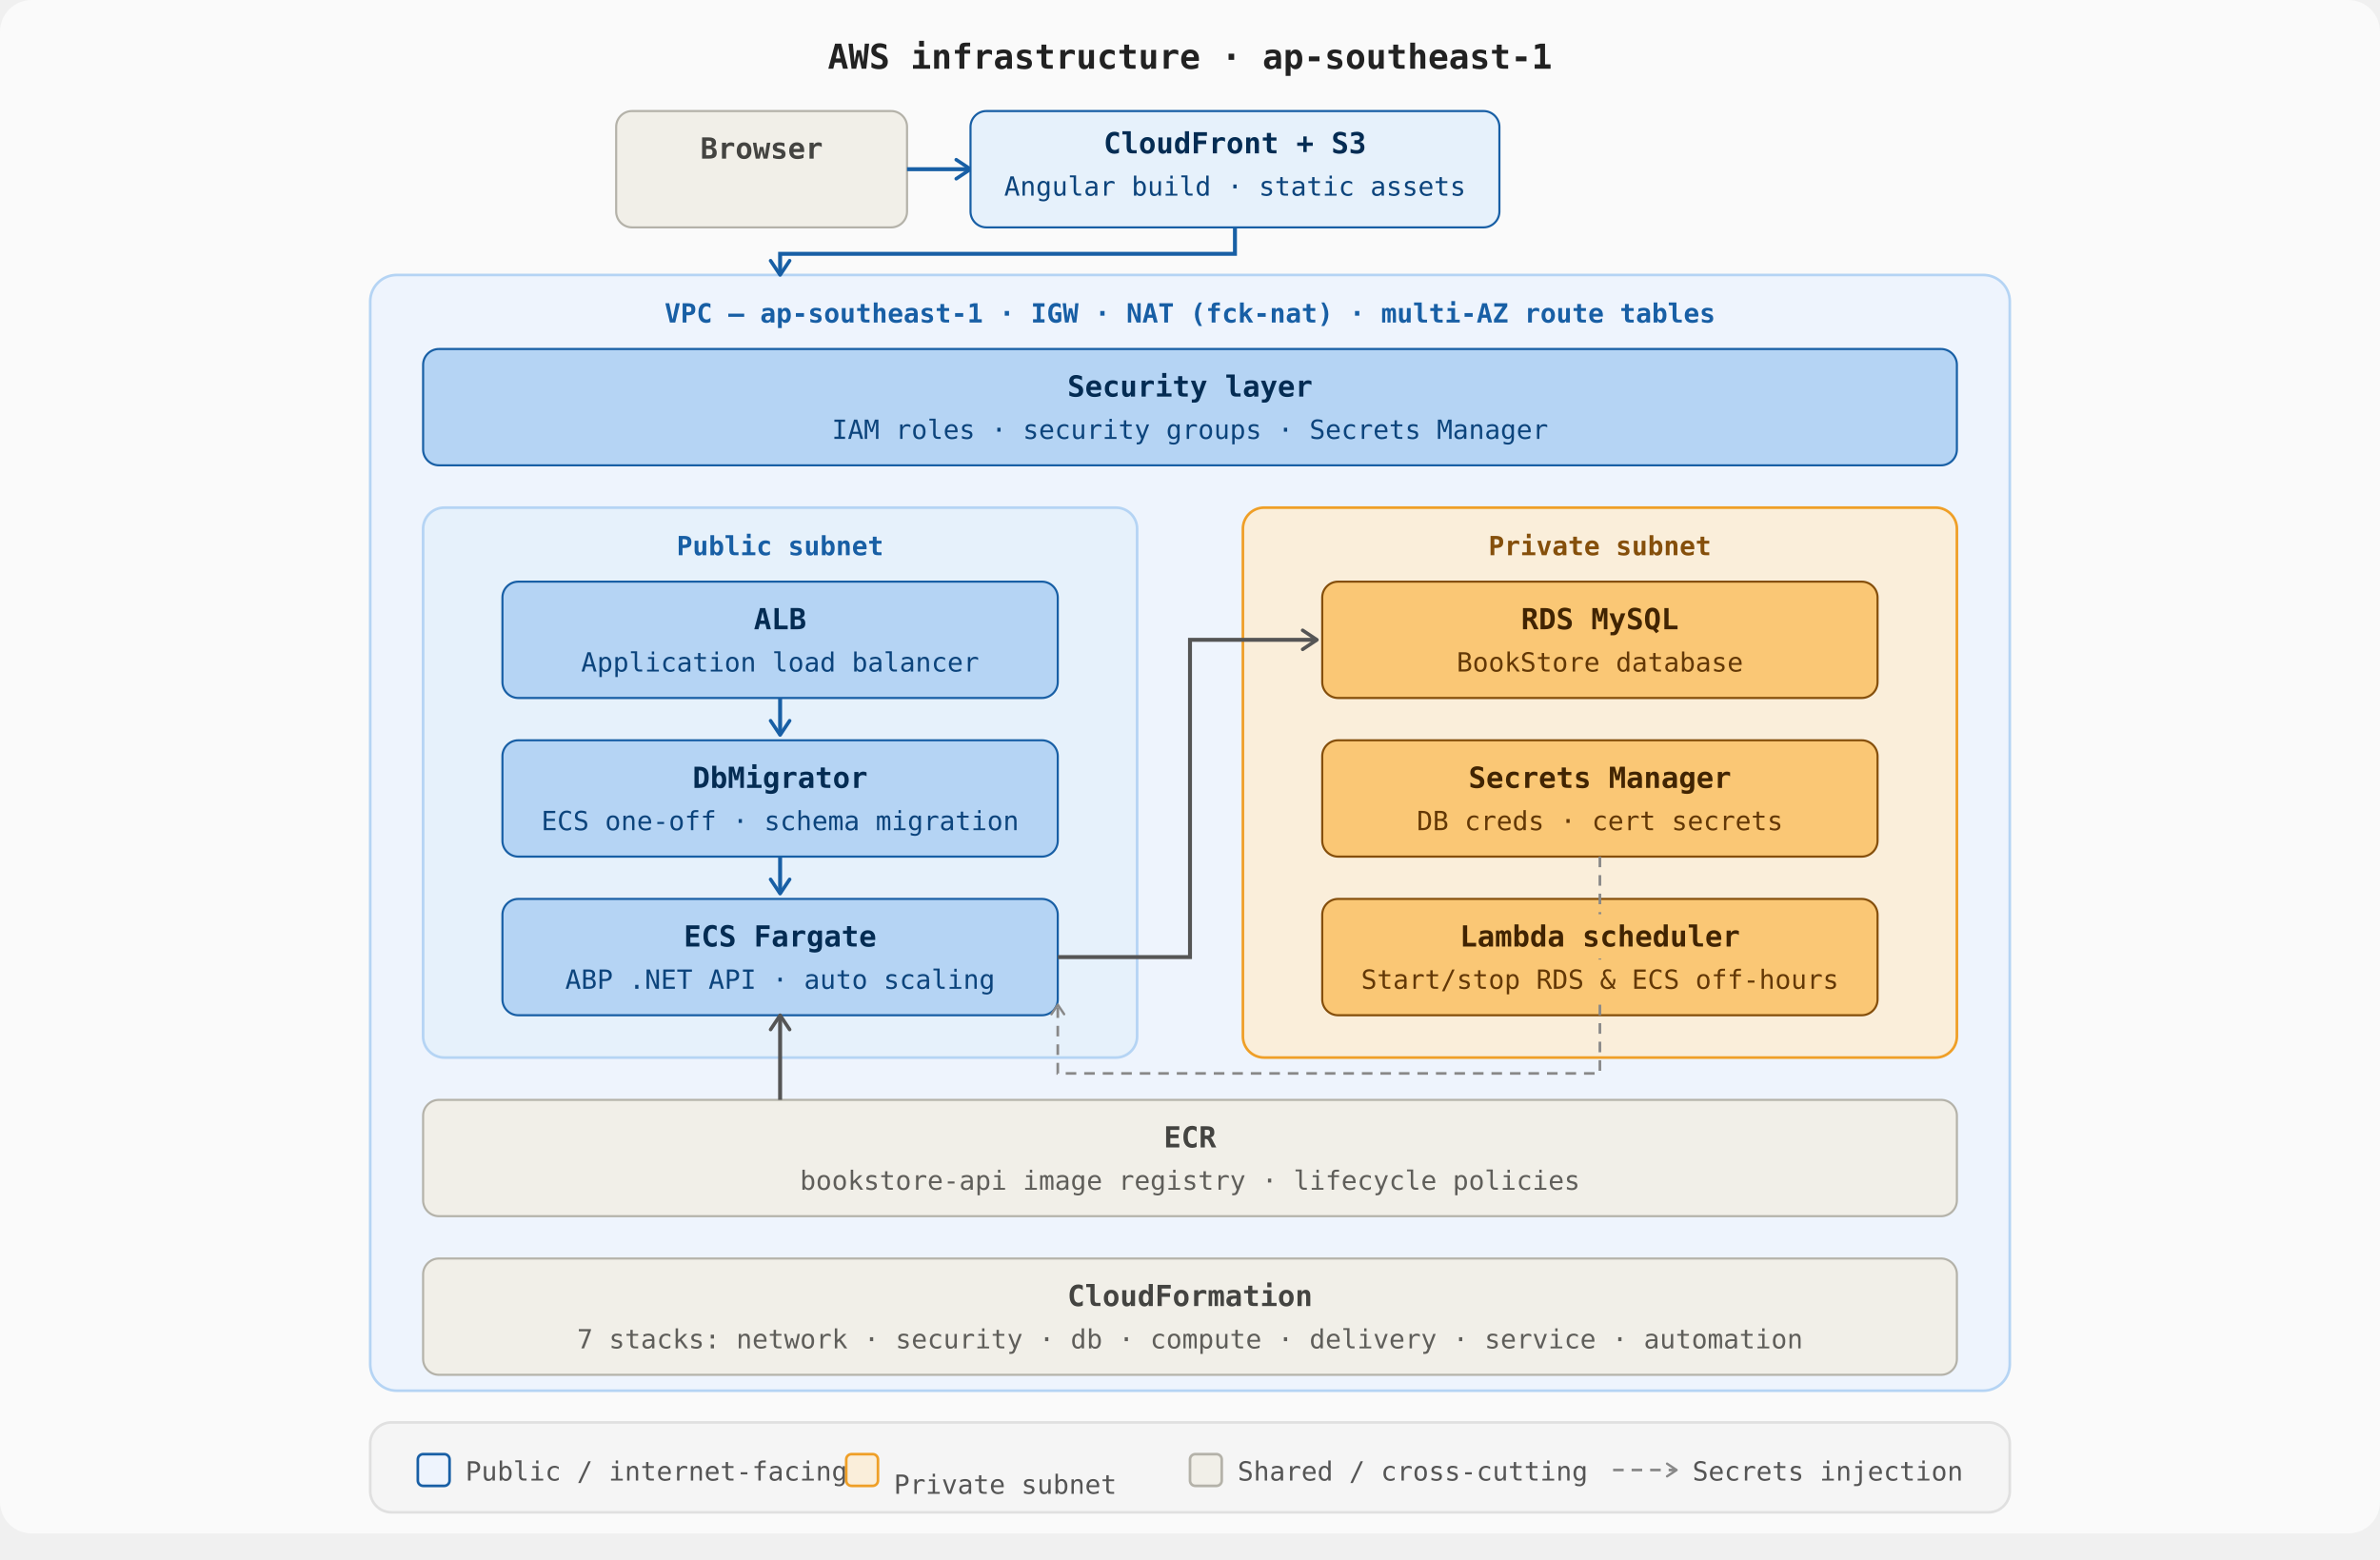
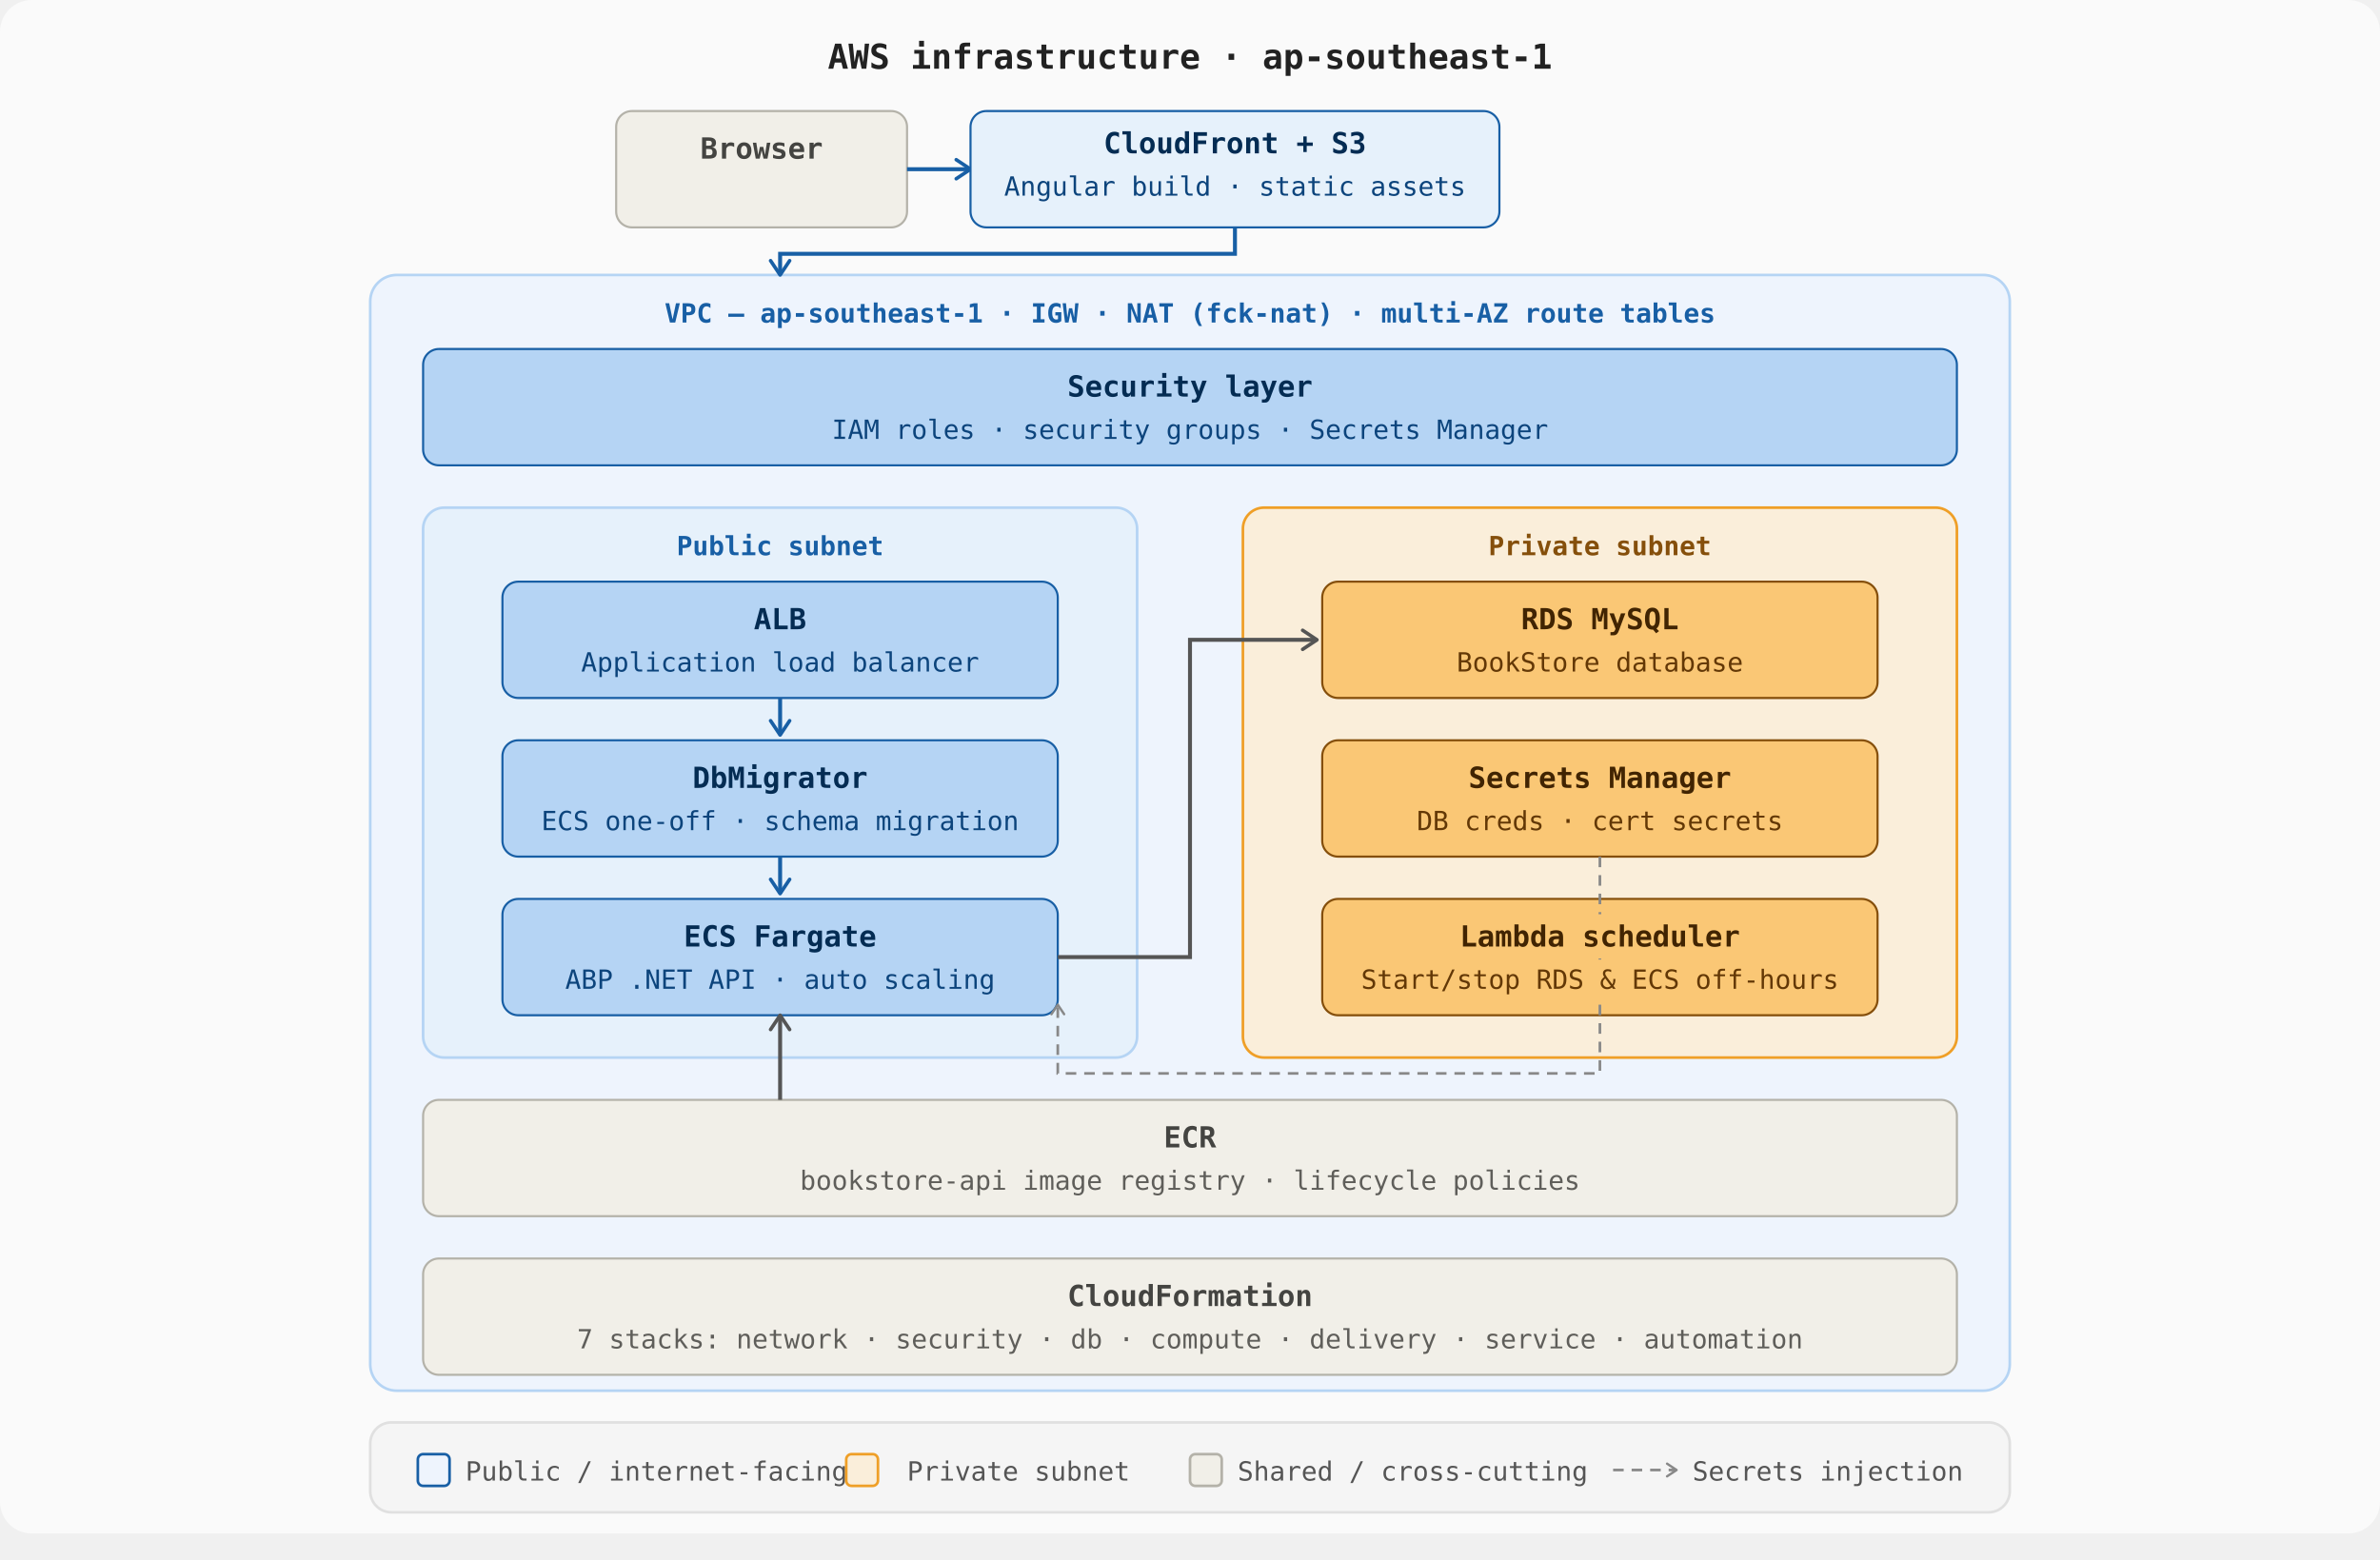
<svg xmlns="http://www.w3.org/2000/svg" width="100%" viewBox="0 0 900 590" font-family="ui-monospace,SFMono-Regular,Menlo,monospace">
  <defs>
    <marker id="arr" viewBox="0 0 10 10" refX="8" refY="5" markerWidth="6" markerHeight="6" orient="auto-start-reverse">
      <path d="M2 1L8 5L2 9" fill="none" stroke="#555" stroke-width="1.5" stroke-linecap="round" stroke-linejoin="round" />
    </marker>
    <marker id="arr-blue" viewBox="0 0 10 10" refX="8" refY="5" markerWidth="6" markerHeight="6" orient="auto-start-reverse">
      <path d="M2 1L8 5L2 9" fill="none" stroke="#185FA5" stroke-width="1.5" stroke-linecap="round" stroke-linejoin="round" />
    </marker>
    <marker id="arr-amber" viewBox="0 0 10 10" refX="8" refY="5" markerWidth="6" markerHeight="6" orient="auto-start-reverse">
      <path d="M2 1L8 5L2 9" fill="none" stroke="#854F0B" stroke-width="1.5" stroke-linecap="round" stroke-linejoin="round" />
    </marker>
    <marker id="arr-gray" viewBox="0 0 10 10" refX="8" refY="5" markerWidth="6" markerHeight="6" orient="auto-start-reverse">
      <path d="M2 1L8 5L2 9" fill="none" stroke="#888" stroke-width="1.5" stroke-linecap="round" stroke-linejoin="round" />
    </marker>
    <mask id="imagine-text-gaps-3rdlng" maskUnits="userSpaceOnUse">
      <rect x="0" y="0" width="900" height="590" fill="white" />
      <rect x="309.072" y="12.51" width="281.856" height="18.193" fill="black" rx="2" />
      <rect x="260.831" y="47.787" width="54.337" height="16.766" fill="black" rx="2" />
      <rect x="413.361" y="45.787" width="107.278" height="16.766" fill="black" rx="2" />
      <rect x="375.731" y="63.064" width="182.539" height="15.49" fill="black" rx="2" />
      <rect x="247.395" y="111.064" width="405.21" height="15.49" fill="black" rx="2" />
      <rect x="399.672" y="137.787" width="100.655" height="16.766" fill="black" rx="2" />
      <rect x="310.588" y="155.064" width="278.824" height="15.49" fill="black" rx="2" />
      <rect x="251.873" y="199.064" width="86.253" height="15.49" fill="black" rx="2" />
      <rect x="281.066" y="225.787" width="27.867" height="16.766" fill="black" rx="2" />
      <rect x="215.769" y="243.064" width="158.462" height="15.49" fill="black" rx="2" />
      <rect x="257.908" y="285.787" width="74.185" height="16.766" fill="black" rx="2" />
      <rect x="200.729" y="303.064" width="188.543" height="15.49" fill="black" rx="2" />
      <rect x="254.596" y="345.787" width="80.807" height="16.766" fill="black" rx="2" />
      <rect x="209.755" y="363.064" width="170.49" height="15.49" fill="black" rx="2" />
      <rect x="558.871" y="199.064" width="92.257" height="15.49" fill="black" rx="2" />
      <rect x="571.219" y="225.787" width="67.563" height="16.766" fill="black" rx="2" />
      <rect x="546.833" y="243.064" width="116.334" height="15.49" fill="black" rx="2" />
      <rect x="551.361" y="285.787" width="107.278" height="16.766" fill="black" rx="2" />
      <rect x="531.783" y="303.064" width="146.434" height="15.49" fill="black" rx="2" />
      <rect x="548.05" y="345.787" width="113.9" height="16.766" fill="black" rx="2" />
      <rect x="510.729" y="363.064" width="188.543" height="15.49" fill="black" rx="2" />
      <rect x="436.066" y="421.787" width="27.867" height="16.766" fill="black" rx="2" />
      <rect x="298.55" y="439.064" width="302.9" height="15.49" fill="black" rx="2" />
      <rect x="399.672" y="481.787" width="100.655" height="16.766" fill="black" rx="2" />
      <rect x="214.303" y="499.064" width="471.395" height="15.49" fill="black" rx="2" />
      <rect x="172" y="549.064" width="152.438" height="15.49" fill="black" rx="2" />
      <rect x="334" y="549.064" width="92.257" height="15.49" fill="black" rx="2" />
      <rect x="464" y="549.064" width="140.41" height="15.49" fill="black" rx="2" />
      <rect x="636" y="549.064" width="110.309" height="15.49" fill="black" rx="2" />
    </mask>
  </defs>
  <rect width="900" height="580" fill="#fafafa" rx="12" style="fill:rgb(250, 250, 250);stroke:none;color:rgb(255, 255, 255);stroke-width:1px;stroke-linecap:butt;stroke-linejoin:miter;opacity:1;font-family:ui-monospace, SFMono-Regular, Menlo, monospace;font-size:16px;font-weight:400;text-anchor:start;dominant-baseline:auto" />
  <text x="450" y="26" text-anchor="middle" font-size="13" font-weight="600" fill="#222" style="fill:rgb(34, 34, 34);stroke:none;color:rgb(255, 255, 255);stroke-width:1px;stroke-linecap:butt;stroke-linejoin:miter;opacity:1;font-family:ui-monospace, SFMono-Regular, Menlo, monospace;font-size:13px;font-weight:600;text-anchor:middle;dominant-baseline:auto">AWS infrastructure · ap-southeast-1</text>
  <rect x="233" y="42" width="110" height="44" rx="6" fill="#F1EFE8" stroke="#B4B2A9" stroke-width="0.8" style="fill:rgb(241, 239, 232);stroke:rgb(180, 178, 169);color:rgb(255, 255, 255);stroke-width:0.8px;stroke-linecap:butt;stroke-linejoin:miter;opacity:1;font-family:ui-monospace, SFMono-Regular, Menlo, monospace;font-size:16px;font-weight:400;text-anchor:start;dominant-baseline:auto" />
  <text x="288" y="60" text-anchor="middle" font-size="11" font-weight="600" fill="#444441" style="fill:rgb(68, 68, 65);stroke:none;color:rgb(255, 255, 255);stroke-width:1px;stroke-linecap:butt;stroke-linejoin:miter;opacity:1;font-family:ui-monospace, SFMono-Regular, Menlo, monospace;font-size:11px;font-weight:600;text-anchor:middle;dominant-baseline:auto">Browser</text>
  <line x1="343" y1="64" x2="367" y2="64" stroke="#185FA5" stroke-width="1.5" marker-end="url(#arr-blue)" style="fill:rgb(0, 0, 0);stroke:rgb(24, 95, 165);color:rgb(255, 255, 255);stroke-width:1.5px;stroke-linecap:butt;stroke-linejoin:miter;opacity:1;font-family:ui-monospace, SFMono-Regular, Menlo, monospace;font-size:16px;font-weight:400;text-anchor:start;dominant-baseline:auto" />
  <rect x="367" y="42" width="200" height="44" rx="6" fill="#E6F1FB" stroke="#185FA5" stroke-width="0.8" style="fill:rgb(230, 241, 251);stroke:rgb(24, 95, 165);color:rgb(255, 255, 255);stroke-width:0.8px;stroke-linecap:butt;stroke-linejoin:miter;opacity:1;font-family:ui-monospace, SFMono-Regular, Menlo, monospace;font-size:16px;font-weight:400;text-anchor:start;dominant-baseline:auto" />
  <text x="467" y="58" text-anchor="middle" font-size="11" font-weight="600" fill="#042C53" style="fill:rgb(4, 44, 83);stroke:none;color:rgb(255, 255, 255);stroke-width:1px;stroke-linecap:butt;stroke-linejoin:miter;opacity:1;font-family:ui-monospace, SFMono-Regular, Menlo, monospace;font-size:11px;font-weight:600;text-anchor:middle;dominant-baseline:auto">CloudFront + S3</text>
  <text x="467" y="74" text-anchor="middle" font-size="10" fill="#0C447C" style="fill:rgb(12, 68, 124);stroke:none;color:rgb(255, 255, 255);stroke-width:1px;stroke-linecap:butt;stroke-linejoin:miter;opacity:1;font-family:ui-monospace, SFMono-Regular, Menlo, monospace;font-size:10px;font-weight:400;text-anchor:middle;dominant-baseline:auto">Angular build · static assets</text>
  <rect x="140" y="104" width="620" height="422" rx="10" fill="#EEF4FD" stroke="#B5D4F4" stroke-width="1" style="fill:rgb(238, 244, 253);stroke:rgb(181, 212, 244);color:rgb(255, 255, 255);stroke-width:1px;stroke-linecap:butt;stroke-linejoin:miter;opacity:1;font-family:ui-monospace, SFMono-Regular, Menlo, monospace;font-size:16px;font-weight:400;text-anchor:start;dominant-baseline:auto" />
  <text x="450" y="122" text-anchor="middle" font-size="10" font-weight="600" fill="#185FA5" style="fill:rgb(24, 95, 165);stroke:none;color:rgb(255, 255, 255);stroke-width:1px;stroke-linecap:butt;stroke-linejoin:miter;opacity:1;font-family:ui-monospace, SFMono-Regular, Menlo, monospace;font-size:10px;font-weight:600;text-anchor:middle;dominant-baseline:auto">VPC — ap-southeast-1 · IGW · NAT (fck-nat) · multi-AZ route tables</text>
  <rect x="160" y="132" width="580" height="44" rx="6" fill="#B5D4F4" stroke="#185FA5" stroke-width="0.8" style="fill:rgb(181, 212, 244);stroke:rgb(24, 95, 165);color:rgb(255, 255, 255);stroke-width:0.8px;stroke-linecap:butt;stroke-linejoin:miter;opacity:1;font-family:ui-monospace, SFMono-Regular, Menlo, monospace;font-size:16px;font-weight:400;text-anchor:start;dominant-baseline:auto" />
  <text x="450" y="150" text-anchor="middle" font-size="11" font-weight="600" fill="#042C53" style="fill:rgb(4, 44, 83);stroke:none;color:rgb(255, 255, 255);stroke-width:1px;stroke-linecap:butt;stroke-linejoin:miter;opacity:1;font-family:ui-monospace, SFMono-Regular, Menlo, monospace;font-size:11px;font-weight:600;text-anchor:middle;dominant-baseline:auto">Security layer</text>
  <text x="450" y="166" text-anchor="middle" font-size="10" fill="#0C447C" style="fill:rgb(12, 68, 124);stroke:none;color:rgb(255, 255, 255);stroke-width:1px;stroke-linecap:butt;stroke-linejoin:miter;opacity:1;font-family:ui-monospace, SFMono-Regular, Menlo, monospace;font-size:10px;font-weight:400;text-anchor:middle;dominant-baseline:auto">IAM roles · security groups · Secrets Manager</text>
  <rect x="160" y="192" width="270" height="208" rx="8" fill="#E6F1FB" stroke="#B5D4F4" stroke-width="1" style="fill:rgb(230, 241, 251);stroke:rgb(181, 212, 244);color:rgb(255, 255, 255);stroke-width:1px;stroke-linecap:butt;stroke-linejoin:miter;opacity:1;font-family:ui-monospace, SFMono-Regular, Menlo, monospace;font-size:16px;font-weight:400;text-anchor:start;dominant-baseline:auto" />
  <text x="295" y="210" text-anchor="middle" font-size="10" font-weight="600" fill="#185FA5" style="fill:rgb(24, 95, 165);stroke:none;color:rgb(255, 255, 255);stroke-width:1px;stroke-linecap:butt;stroke-linejoin:miter;opacity:1;font-family:ui-monospace, SFMono-Regular, Menlo, monospace;font-size:10px;font-weight:600;text-anchor:middle;dominant-baseline:auto">Public subnet</text>
  <rect x="190" y="220" width="210" height="44" rx="6" fill="#B5D4F4" stroke="#185FA5" stroke-width="0.8" style="fill:rgb(181, 212, 244);stroke:rgb(24, 95, 165);color:rgb(255, 255, 255);stroke-width:0.8px;stroke-linecap:butt;stroke-linejoin:miter;opacity:1;font-family:ui-monospace, SFMono-Regular, Menlo, monospace;font-size:16px;font-weight:400;text-anchor:start;dominant-baseline:auto" />
  <text x="295" y="238" text-anchor="middle" font-size="11" font-weight="600" fill="#042C53" style="fill:rgb(4, 44, 83);stroke:none;color:rgb(255, 255, 255);stroke-width:1px;stroke-linecap:butt;stroke-linejoin:miter;opacity:1;font-family:ui-monospace, SFMono-Regular, Menlo, monospace;font-size:11px;font-weight:600;text-anchor:middle;dominant-baseline:auto">ALB</text>
  <text x="295" y="254" text-anchor="middle" font-size="10" fill="#0C447C" style="fill:rgb(12, 68, 124);stroke:none;color:rgb(255, 255, 255);stroke-width:1px;stroke-linecap:butt;stroke-linejoin:miter;opacity:1;font-family:ui-monospace, SFMono-Regular, Menlo, monospace;font-size:10px;font-weight:400;text-anchor:middle;dominant-baseline:auto">Application load balancer</text>
  <line x1="295" y1="264" x2="295" y2="278" stroke="#185FA5" stroke-width="1.5" marker-end="url(#arr-blue)" style="fill:rgb(0, 0, 0);stroke:rgb(24, 95, 165);color:rgb(255, 255, 255);stroke-width:1.5px;stroke-linecap:butt;stroke-linejoin:miter;opacity:1;font-family:ui-monospace, SFMono-Regular, Menlo, monospace;font-size:16px;font-weight:400;text-anchor:start;dominant-baseline:auto" />
  <rect x="190" y="280" width="210" height="44" rx="6" fill="#B5D4F4" stroke="#185FA5" stroke-width="0.8" style="fill:rgb(181, 212, 244);stroke:rgb(24, 95, 165);color:rgb(255, 255, 255);stroke-width:0.8px;stroke-linecap:butt;stroke-linejoin:miter;opacity:1;font-family:ui-monospace, SFMono-Regular, Menlo, monospace;font-size:16px;font-weight:400;text-anchor:start;dominant-baseline:auto" />
  <text x="295" y="298" text-anchor="middle" font-size="11" font-weight="600" fill="#042C53" style="fill:rgb(4, 44, 83);stroke:none;color:rgb(255, 255, 255);stroke-width:1px;stroke-linecap:butt;stroke-linejoin:miter;opacity:1;font-family:ui-monospace, SFMono-Regular, Menlo, monospace;font-size:11px;font-weight:600;text-anchor:middle;dominant-baseline:auto">DbMigrator</text>
  <text x="295" y="314" text-anchor="middle" font-size="10" fill="#0C447C" style="fill:rgb(12, 68, 124);stroke:none;color:rgb(255, 255, 255);stroke-width:1px;stroke-linecap:butt;stroke-linejoin:miter;opacity:1;font-family:ui-monospace, SFMono-Regular, Menlo, monospace;font-size:10px;font-weight:400;text-anchor:middle;dominant-baseline:auto">ECS one-off · schema migration</text>
  <line x1="295" y1="324" x2="295" y2="338" stroke="#185FA5" stroke-width="1.5" marker-end="url(#arr-blue)" style="fill:rgb(0, 0, 0);stroke:rgb(24, 95, 165);color:rgb(255, 255, 255);stroke-width:1.5px;stroke-linecap:butt;stroke-linejoin:miter;opacity:1;font-family:ui-monospace, SFMono-Regular, Menlo, monospace;font-size:16px;font-weight:400;text-anchor:start;dominant-baseline:auto" />
  <rect x="190" y="340" width="210" height="44" rx="6" fill="#B5D4F4" stroke="#185FA5" stroke-width="0.8" style="fill:rgb(181, 212, 244);stroke:rgb(24, 95, 165);color:rgb(255, 255, 255);stroke-width:0.8px;stroke-linecap:butt;stroke-linejoin:miter;opacity:1;font-family:ui-monospace, SFMono-Regular, Menlo, monospace;font-size:16px;font-weight:400;text-anchor:start;dominant-baseline:auto" />
  <text x="295" y="358" text-anchor="middle" font-size="11" font-weight="600" fill="#042C53" style="fill:rgb(4, 44, 83);stroke:none;color:rgb(255, 255, 255);stroke-width:1px;stroke-linecap:butt;stroke-linejoin:miter;opacity:1;font-family:ui-monospace, SFMono-Regular, Menlo, monospace;font-size:11px;font-weight:600;text-anchor:middle;dominant-baseline:auto">ECS Fargate</text>
  <text x="295" y="374" text-anchor="middle" font-size="10" fill="#0C447C" style="fill:rgb(12, 68, 124);stroke:none;color:rgb(255, 255, 255);stroke-width:1px;stroke-linecap:butt;stroke-linejoin:miter;opacity:1;font-family:ui-monospace, SFMono-Regular, Menlo, monospace;font-size:10px;font-weight:400;text-anchor:middle;dominant-baseline:auto">ABP .NET API · auto scaling</text>
  <rect x="470" y="192" width="270" height="208" rx="8" fill="#FAEEDA" stroke="#EF9F27" stroke-width="1" style="fill:rgb(250, 238, 218);stroke:rgb(239, 159, 39);color:rgb(255, 255, 255);stroke-width:1px;stroke-linecap:butt;stroke-linejoin:miter;opacity:1;font-family:ui-monospace, SFMono-Regular, Menlo, monospace;font-size:16px;font-weight:400;text-anchor:start;dominant-baseline:auto" />
  <text x="605" y="210" text-anchor="middle" font-size="10" font-weight="600" fill="#854F0B" style="fill:rgb(133, 79, 11);stroke:none;color:rgb(255, 255, 255);stroke-width:1px;stroke-linecap:butt;stroke-linejoin:miter;opacity:1;font-family:ui-monospace, SFMono-Regular, Menlo, monospace;font-size:10px;font-weight:600;text-anchor:middle;dominant-baseline:auto">Private subnet</text>
  <rect x="500" y="220" width="210" height="44" rx="6" fill="#FAC775" stroke="#854F0B" stroke-width="0.8" style="fill:rgb(250, 199, 117);stroke:rgb(133, 79, 11);color:rgb(255, 255, 255);stroke-width:0.8px;stroke-linecap:butt;stroke-linejoin:miter;opacity:1;font-family:ui-monospace, SFMono-Regular, Menlo, monospace;font-size:16px;font-weight:400;text-anchor:start;dominant-baseline:auto" />
  <text x="605" y="238" text-anchor="middle" font-size="11" font-weight="600" fill="#412402" style="fill:rgb(65, 36, 2);stroke:none;color:rgb(255, 255, 255);stroke-width:1px;stroke-linecap:butt;stroke-linejoin:miter;opacity:1;font-family:ui-monospace, SFMono-Regular, Menlo, monospace;font-size:11px;font-weight:600;text-anchor:middle;dominant-baseline:auto">RDS MySQL</text>
  <text x="605" y="254" text-anchor="middle" font-size="10" fill="#633806" style="fill:rgb(99, 56, 6);stroke:none;color:rgb(255, 255, 255);stroke-width:1px;stroke-linecap:butt;stroke-linejoin:miter;opacity:1;font-family:ui-monospace, SFMono-Regular, Menlo, monospace;font-size:10px;font-weight:400;text-anchor:middle;dominant-baseline:auto">BookStore database</text>
  <rect x="500" y="280" width="210" height="44" rx="6" fill="#FAC775" stroke="#854F0B" stroke-width="0.8" style="fill:rgb(250, 199, 117);stroke:rgb(133, 79, 11);color:rgb(255, 255, 255);stroke-width:0.8px;stroke-linecap:butt;stroke-linejoin:miter;opacity:1;font-family:ui-monospace, SFMono-Regular, Menlo, monospace;font-size:16px;font-weight:400;text-anchor:start;dominant-baseline:auto" />
  <text x="605" y="298" text-anchor="middle" font-size="11" font-weight="600" fill="#412402" style="fill:rgb(65, 36, 2);stroke:none;color:rgb(255, 255, 255);stroke-width:1px;stroke-linecap:butt;stroke-linejoin:miter;opacity:1;font-family:ui-monospace, SFMono-Regular, Menlo, monospace;font-size:11px;font-weight:600;text-anchor:middle;dominant-baseline:auto">Secrets Manager</text>
  <text x="605" y="314" text-anchor="middle" font-size="10" fill="#633806" style="fill:rgb(99, 56, 6);stroke:none;color:rgb(255, 255, 255);stroke-width:1px;stroke-linecap:butt;stroke-linejoin:miter;opacity:1;font-family:ui-monospace, SFMono-Regular, Menlo, monospace;font-size:10px;font-weight:400;text-anchor:middle;dominant-baseline:auto">DB creds · cert secrets</text>
  <rect x="500" y="340" width="210" height="44" rx="6" fill="#FAC775" stroke="#854F0B" stroke-width="0.8" style="fill:rgb(250, 199, 117);stroke:rgb(133, 79, 11);color:rgb(255, 255, 255);stroke-width:0.8px;stroke-linecap:butt;stroke-linejoin:miter;opacity:1;font-family:ui-monospace, SFMono-Regular, Menlo, monospace;font-size:16px;font-weight:400;text-anchor:start;dominant-baseline:auto" />
  <text x="605" y="358" text-anchor="middle" font-size="11" font-weight="600" fill="#412402" style="fill:rgb(65, 36, 2);stroke:none;color:rgb(255, 255, 255);stroke-width:1px;stroke-linecap:butt;stroke-linejoin:miter;opacity:1;font-family:ui-monospace, SFMono-Regular, Menlo, monospace;font-size:11px;font-weight:600;text-anchor:middle;dominant-baseline:auto">Lambda scheduler</text>
  <text x="605" y="374" text-anchor="middle" font-size="10" fill="#633806" style="fill:rgb(99, 56, 6);stroke:none;color:rgb(255, 255, 255);stroke-width:1px;stroke-linecap:butt;stroke-linejoin:miter;opacity:1;font-family:ui-monospace, SFMono-Regular, Menlo, monospace;font-size:10px;font-weight:400;text-anchor:middle;dominant-baseline:auto">Start/stop RDS &amp; ECS off-hours</text>
  <rect x="160" y="416" width="580" height="44" rx="6" fill="#F1EFE8" stroke="#B4B2A9" stroke-width="0.8" style="fill:rgb(241, 239, 232);stroke:rgb(180, 178, 169);color:rgb(255, 255, 255);stroke-width:0.8px;stroke-linecap:butt;stroke-linejoin:miter;opacity:1;font-family:ui-monospace, SFMono-Regular, Menlo, monospace;font-size:16px;font-weight:400;text-anchor:start;dominant-baseline:auto" />
  <text x="450" y="434" text-anchor="middle" font-size="11" font-weight="600" fill="#444441" style="fill:rgb(68, 68, 65);stroke:none;color:rgb(255, 255, 255);stroke-width:1px;stroke-linecap:butt;stroke-linejoin:miter;opacity:1;font-family:ui-monospace, SFMono-Regular, Menlo, monospace;font-size:11px;font-weight:600;text-anchor:middle;dominant-baseline:auto">ECR</text>
  <text x="450" y="450" text-anchor="middle" font-size="10" fill="#5F5E5A" style="fill:rgb(95, 94, 90);stroke:none;color:rgb(255, 255, 255);stroke-width:1px;stroke-linecap:butt;stroke-linejoin:miter;opacity:1;font-family:ui-monospace, SFMono-Regular, Menlo, monospace;font-size:10px;font-weight:400;text-anchor:middle;dominant-baseline:auto">bookstore-api image registry · lifecycle policies</text>
  <rect x="160" y="476" width="580" height="44" rx="6" fill="#F1EFE8" stroke="#B4B2A9" stroke-width="0.8" style="fill:rgb(241, 239, 232);stroke:rgb(180, 178, 169);color:rgb(255, 255, 255);stroke-width:0.8px;stroke-linecap:butt;stroke-linejoin:miter;opacity:1;font-family:ui-monospace, SFMono-Regular, Menlo, monospace;font-size:16px;font-weight:400;text-anchor:start;dominant-baseline:auto" />
  <text x="450" y="494" text-anchor="middle" font-size="11" font-weight="600" fill="#444441" style="fill:rgb(68, 68, 65);stroke:none;color:rgb(255, 255, 255);stroke-width:1px;stroke-linecap:butt;stroke-linejoin:miter;opacity:1;font-family:ui-monospace, SFMono-Regular, Menlo, monospace;font-size:11px;font-weight:600;text-anchor:middle;dominant-baseline:auto">CloudFormation</text>
  <text x="450" y="510" text-anchor="middle" font-size="10" fill="#5F5E5A" style="fill:rgb(95, 94, 90);stroke:none;color:rgb(255, 255, 255);stroke-width:1px;stroke-linecap:butt;stroke-linejoin:miter;opacity:1;font-family:ui-monospace, SFMono-Regular, Menlo, monospace;font-size:10px;font-weight:400;text-anchor:middle;dominant-baseline:auto">7 stacks: network · security · db · compute · delivery · service · automation</text>
  <path d="M467 86 L467 96 L295 96 L295 104" fill="none" stroke="#185FA5" stroke-width="1.5" marker-end="url(#arr-blue)" style="fill:none;stroke:rgb(24, 95, 165);color:rgb(255, 255, 255);stroke-width:1.5px;stroke-linecap:butt;stroke-linejoin:miter;opacity:1;font-family:ui-monospace, SFMono-Regular, Menlo, monospace;font-size:16px;font-weight:400;text-anchor:start;dominant-baseline:auto" />
  <path d="M400 362 L450 362 L450 242 L498 242" fill="none" stroke="#555" stroke-width="1.5" marker-end="url(#arr)" style="fill:none;stroke:rgb(85, 85, 85);color:rgb(255, 255, 255);stroke-width:1.5px;stroke-linecap:butt;stroke-linejoin:miter;opacity:1;font-family:ui-monospace, SFMono-Regular, Menlo, monospace;font-size:16px;font-weight:400;text-anchor:start;dominant-baseline:auto" />
  <path d="M605 324 L605 406 L400 406 L400 380" fill="none" stroke="#888" stroke-width="1" stroke-dasharray="4 3" marker-end="url(#arr-gray)" mask="url(#imagine-text-gaps-3rdlng)" style="fill:none;stroke:rgb(136, 136, 136);color:rgb(255, 255, 255);stroke-width:1px;stroke-dasharray:4px, 3px;stroke-linecap:butt;stroke-linejoin:miter;opacity:1;font-family:ui-monospace, SFMono-Regular, Menlo, monospace;font-size:16px;font-weight:400;text-anchor:start;dominant-baseline:auto" />
  <line x1="295" y1="416" x2="295" y2="384" stroke="#555" stroke-width="1.5" marker-end="url(#arr)" style="fill:rgb(0, 0, 0);stroke:rgb(85, 85, 85);color:rgb(255, 255, 255);stroke-width:1.5px;stroke-linecap:butt;stroke-linejoin:miter;opacity:1;font-family:ui-monospace, SFMono-Regular, Menlo, monospace;font-size:16px;font-weight:400;text-anchor:start;dominant-baseline:auto" />
  <rect x="140" y="538" width="620" height="34" rx="8" fill="#f5f5f5" stroke="#e0e0e0" stroke-width="1" style="fill:rgb(245, 245, 245);stroke:rgb(224, 224, 224);color:rgb(255, 255, 255);stroke-width:1px;stroke-linecap:butt;stroke-linejoin:miter;opacity:1;font-family:ui-monospace, SFMono-Regular, Menlo, monospace;font-size:16px;font-weight:400;text-anchor:start;dominant-baseline:auto" />
  <rect x="158" y="550" width="12" height="12" rx="2" fill="#EEF4FD" stroke="#185FA5" stroke-width="1" style="fill:rgb(238, 244, 253);stroke:rgb(24, 95, 165);color:rgb(255, 255, 255);stroke-width:1px;stroke-linecap:butt;stroke-linejoin:miter;opacity:1;font-family:ui-monospace, SFMono-Regular, Menlo, monospace;font-size:16px;font-weight:400;text-anchor:start;dominant-baseline:auto" />
  <text x="176" y="560" font-size="10" fill="#555" style="fill:rgb(85, 85, 85);stroke:none;color:rgb(255, 255, 255);stroke-width:1px;stroke-linecap:butt;stroke-linejoin:miter;opacity:1;font-family:ui-monospace, SFMono-Regular, Menlo, monospace;font-size:10px;font-weight:400;text-anchor:start;dominant-baseline:auto">Public / internet-facing</text>
  <rect x="320" y="550" width="12" height="12" rx="2" fill="#FAEEDA" stroke="#EF9F27" stroke-width="1" style="fill:rgb(250, 238, 218);stroke:rgb(239, 159, 39);color:rgb(255, 255, 255);stroke-width:1px;stroke-linecap:butt;stroke-linejoin:miter;opacity:1;font-family:ui-monospace, SFMono-Regular, Menlo, monospace;font-size:16px;font-weight:400;text-anchor:start;dominant-baseline:auto" />
-   <text x="338" y="565" font-size="10" fill="#555" style="fill:rgb(85, 85, 85);stroke:none;color:rgb(255, 255, 255);stroke-width:1px;stroke-linecap:butt;stroke-linejoin:miter;opacity:1;font-family:ui-monospace, SFMono-Regular, Menlo, monospace;font-size:10px;font-weight:400;text-anchor:start;dominant-baseline:auto">Private subnet</text>
+   <text x="343" y="560" font-size="10" fill="#555" style="fill:rgb(85, 85, 85);stroke:none;color:rgb(255, 255, 255);stroke-width:1px;stroke-linecap:butt;stroke-linejoin:miter;opacity:1;font-family:ui-monospace, SFMono-Regular, Menlo, monospace;font-size:10px;font-weight:400;text-anchor:start;dominant-baseline:auto">Private subnet</text>
  <rect x="450" y="550" width="12" height="12" rx="2" fill="#F1EFE8" stroke="#B4B2A9" stroke-width="1" style="fill:rgb(241, 239, 232);stroke:rgb(180, 178, 169);color:rgb(255, 255, 255);stroke-width:1px;stroke-linecap:butt;stroke-linejoin:miter;opacity:1;font-family:ui-monospace, SFMono-Regular, Menlo, monospace;font-size:16px;font-weight:400;text-anchor:start;dominant-baseline:auto" />
  <text x="468" y="560" font-size="10" fill="#555" style="fill:rgb(85, 85, 85);stroke:none;color:rgb(255, 255, 255);stroke-width:1px;stroke-linecap:butt;stroke-linejoin:miter;opacity:1;font-family:ui-monospace, SFMono-Regular, Menlo, monospace;font-size:10px;font-weight:400;text-anchor:start;dominant-baseline:auto">Shared / cross-cutting</text>
  <line x1="610" y1="556" x2="634" y2="556" stroke="#888" stroke-width="1" stroke-dasharray="4 3" marker-end="url(#arr-gray)" style="fill:rgb(0, 0, 0);stroke:rgb(136, 136, 136);color:rgb(255, 255, 255);stroke-width:1px;stroke-dasharray:4px, 3px;stroke-linecap:butt;stroke-linejoin:miter;opacity:1;font-family:ui-monospace, SFMono-Regular, Menlo, monospace;font-size:16px;font-weight:400;text-anchor:start;dominant-baseline:auto" />
  <text x="640" y="560" font-size="10" fill="#555" style="fill:rgb(85, 85, 85);stroke:none;color:rgb(255, 255, 255);stroke-width:1px;stroke-linecap:butt;stroke-linejoin:miter;opacity:1;font-family:ui-monospace, SFMono-Regular, Menlo, monospace;font-size:10px;font-weight:400;text-anchor:start;dominant-baseline:auto">Secrets injection</text>
</svg>
